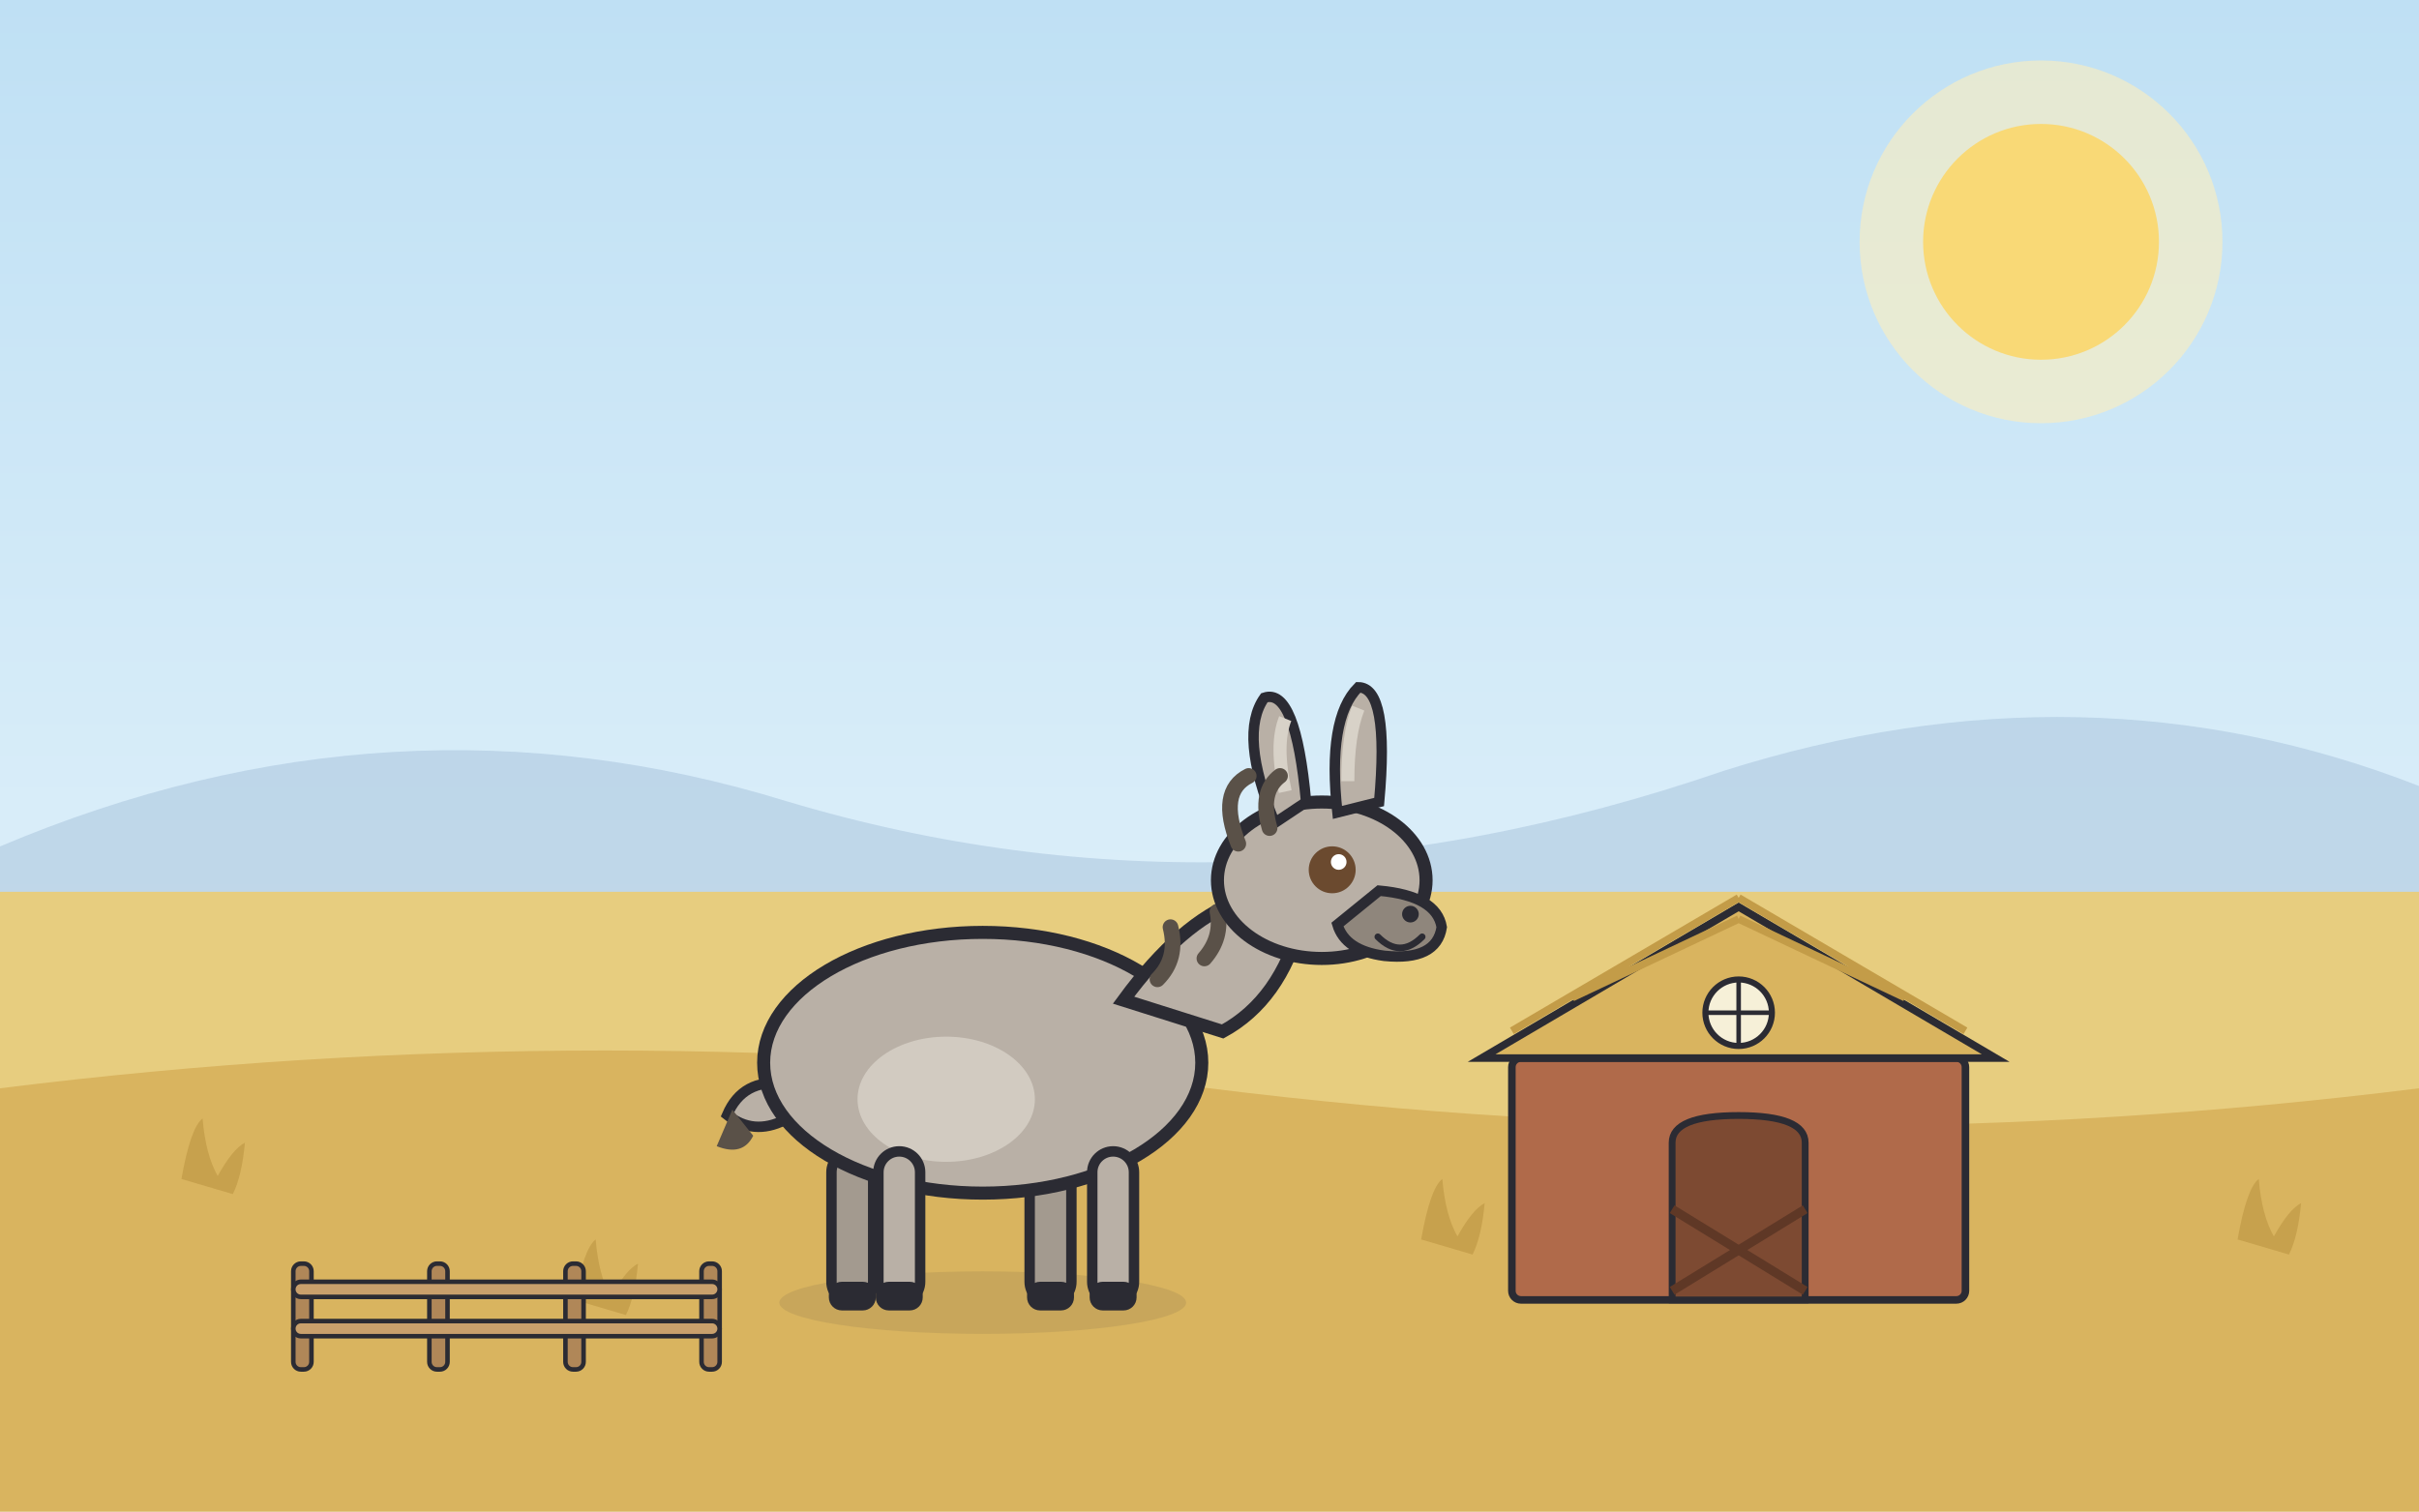
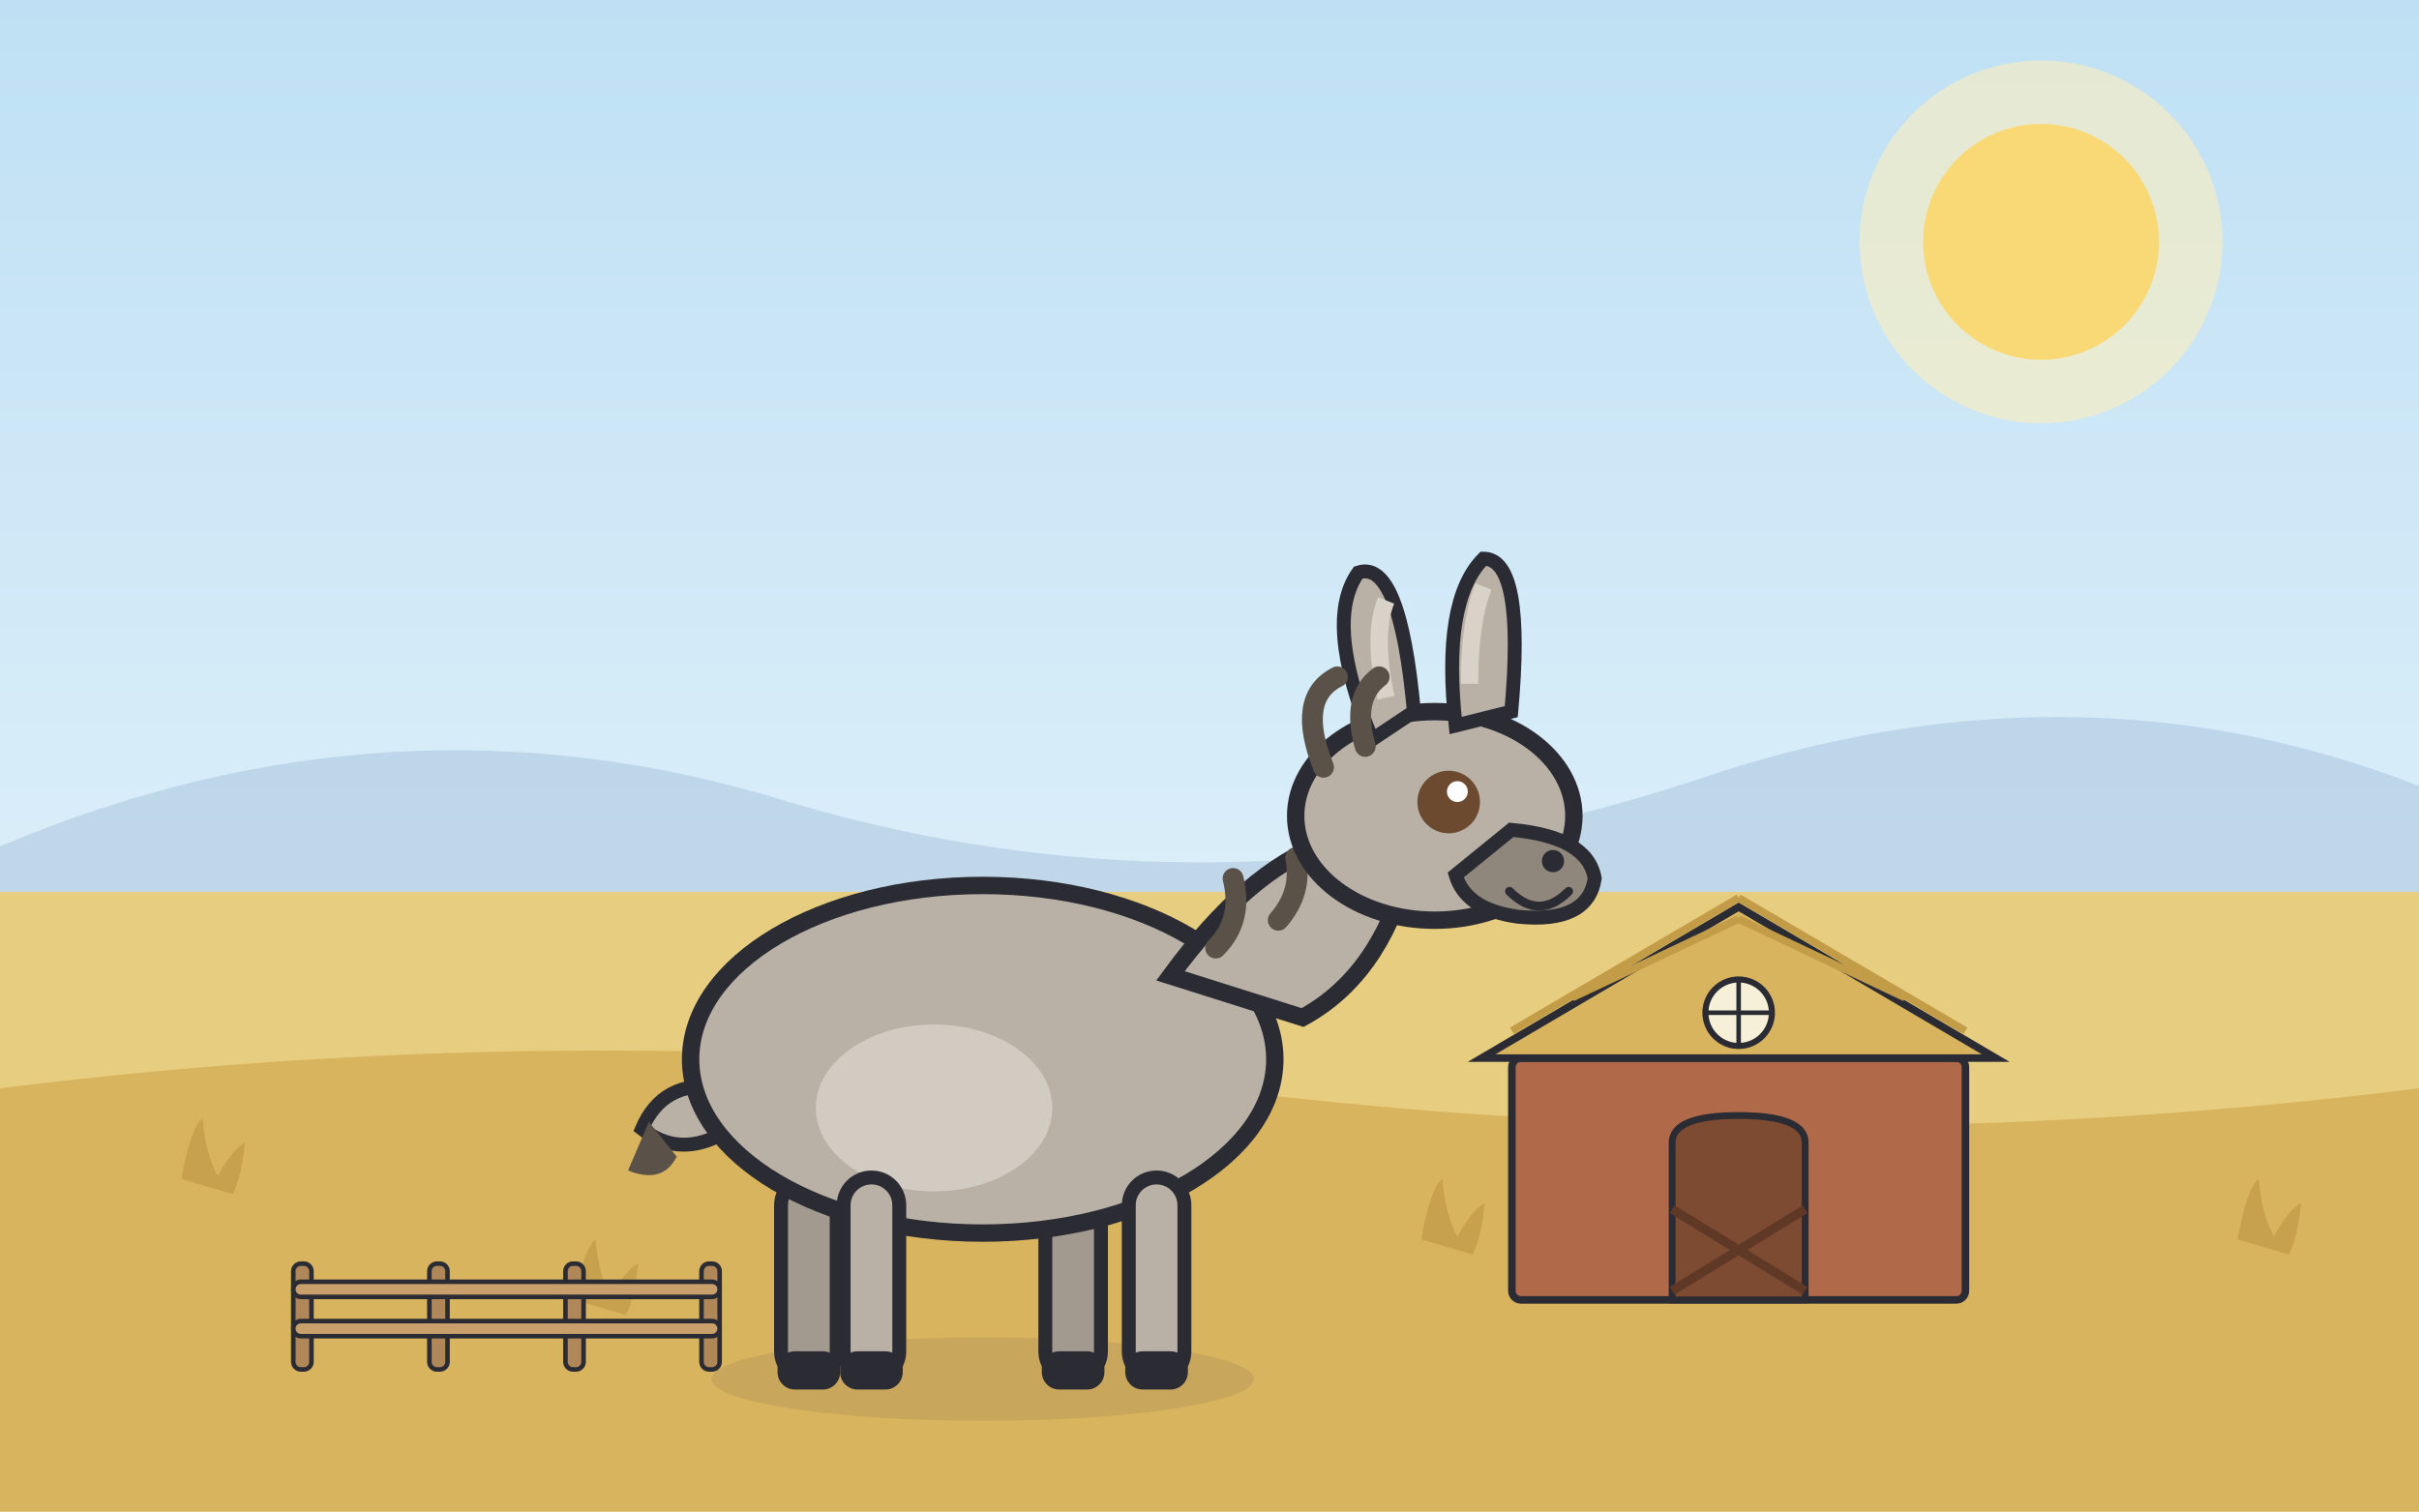
<svg xmlns="http://www.w3.org/2000/svg" viewBox="0 0 1600 1000" role="img">
  <style>
@media (prefers-reduced-motion: no-preference) {
  .anim-idle { animation: idle 3.8s ease-in-out infinite alternate; }
  @keyframes idle { from { transform: translateY(0); } to { transform: translateY(-6px); } }
  .anim-tail { transform-box: fill-box; transform-origin: 100% 20%; animation: tail 2.6s ease-in-out infinite alternate; }
  @keyframes tail { from { transform: rotate(-6deg); } to { transform: rotate(8deg); } }
  .anim-blink { transform-box: fill-box; transform-origin: center; animation: blink 5.2s infinite; }
  @keyframes blink { 0%, 93%, 100% { transform: scaleY(1); } 95%, 97% { transform: scaleY(0.12); } }
  .anim-glow { transform-box: fill-box; transform-origin: center; animation: glow 4.2s ease-in-out infinite alternate; }
  @keyframes glow { from { transform: scale(1); opacity: 0.5; } to { transform: scale(1.08); opacity: 0.75; } }
  .anim-shimmer { animation: shimmer 5s ease-in-out infinite alternate; }
  @keyframes shimmer { from { opacity: 0.62; } to { opacity: 0.92; } }
  .anim-grass { transform-box: fill-box; transform-origin: 50% 100%; animation: sway 3.2s ease-in-out infinite alternate; }
  .anim-canopy { transform-box: fill-box; transform-origin: 50% 100%; animation: sway 5.6s ease-in-out infinite alternate; }
  @keyframes sway { from { transform: rotate(-1.8deg); } to { transform: rotate(2.2deg); } }
  .anim-rain { animation: rainfall 1.15s linear infinite; }
  @keyframes rainfall { from { transform: translateY(-32px); opacity: 0.85; } 75% { opacity: 0.55; } to { transform: translateY(72px); opacity: 0; } }
  .anim-ripple { transform-box: fill-box; transform-origin: center; animation: ripple 3.4s ease-in-out infinite alternate; }
  @keyframes ripple { from { transform: scale(1); opacity: 0.8; } to { transform: scale(1.18); opacity: 0.55; } }
  .anim-drip { animation: drip 1s ease-in infinite; }
  @keyframes drip { from { transform: translateY(-12px); opacity: 0.95; } to { transform: translateY(28px); opacity: 0; } }
  .anim-flow { stroke-dasharray: 26 20; animation: flow 0.8s linear infinite; }
  @keyframes flow { from { stroke-dashoffset: 0; } to { stroke-dashoffset: -46; } }
  .anim-splash { transform-box: fill-box; transform-origin: 50% 100%; animation: splashPulse 1.7s ease-in-out infinite alternate; }
  @keyframes splashPulse { from { transform: scale(0.97); } to { transform: scale(1.05); } }
  .anim-strain { transform-box: fill-box; transform-origin: center; animation: strain 0.9s ease-in-out infinite alternate; }
  @keyframes strain { from { transform: translateX(-5px); } to { transform: translateX(4px); } }
  .anim-float { transform-box: fill-box; transform-origin: center; animation: floaty 2.6s ease-in-out infinite alternate; }
  @keyframes floaty { from { transform: translateY(0) scale(1); } to { transform: translateY(-12px) scale(1.08); } }
  .anim-wave { animation: wave 2.4s ease-in-out infinite; opacity: 0; }
  @keyframes wave { 0% { opacity: 0; } 30% { opacity: 0.9; } 60%, 100% { opacity: 0; } }
  .anim-cloud { animation: cloudDrift 9s ease-in-out infinite alternate; }
  @keyframes cloudDrift { from { transform: translateX(-18px); } to { transform: translateX(22px); } }
  .tap-target { cursor: pointer; }
  .tap-target.tap-play { transform-box: fill-box; transform-origin: 50% 85%; animation: tapWiggle 0.7s ease-in-out; }
  .tap-target[data-tap="puddle"].tap-play { transform-origin: center; animation: tapSplash 0.85s ease-out; }
  .tap-target[data-tap="sun"].tap-play { transform-origin: center; animation: tapPulse 0.6s ease-in-out; }
  .tap-target[data-tap="tree"].tap-play { transform-origin: 50% 100%; animation: tapShake 0.7s ease-in-out; }
  @keyframes tapWiggle { 0% { transform: rotate(0); } 25% { transform: rotate(-4deg) scale(1.03); } 55% { transform: rotate(3deg) scale(1.04); } 80% { transform: rotate(-1.5deg); } 100% { transform: rotate(0); } }
  @keyframes tapSplash { 0% { transform: scale(1); } 40% { transform: scale(1.06, 0.94); } 70% { transform: scale(0.97, 1.03); } 100% { transform: scale(1); } }
  @keyframes tapPulse { 0% { transform: scale(1); } 50% { transform: scale(1.12); } 100% { transform: scale(1); } }
  @keyframes tapShake { 0% { transform: rotate(0); } 20% { transform: rotate(2.4deg); } 45% { transform: rotate(-2deg); } 70% { transform: rotate(1.2deg); } 100% { transform: rotate(0); } }
  .tap-burst { opacity: 0; }
  .tap-target.tap-play .tap-burst { opacity: 1; }
  .tap-target.tap-play .tap-burst circle { animation: burstUp 0.6s ease-out forwards; }
  @keyframes burstUp { from { transform: translateY(0); opacity: 0.95; } to { transform: translateY(-90px); opacity: 0; } }
}
</style>
  <defs>
    <linearGradient id="sky" x1="0" y1="0" x2="0" y2="1">
      <stop offset="0" stop-color="#bfe0f4" />
      <stop offset="1" stop-color="#eef8fd" />
    </linearGradient>
  </defs>
  <rect width="1600" height="1000" fill="url(#sky)" />
  <g class="tap-target" data-tap="sun">
    <circle class="anim-glow" cx="1350" cy="160" r="120" fill="#fdeebc" opacity="0.6" />
    <circle cx="1350" cy="160" r="78" fill="#f9d976" />
  </g>
  <path d="M 0 560 q 260 -110 520 -30 q 300 90 620 -20 q 240 -76 460 10 L 1600 640 L 0 640 Z" fill="#a9c4dd" opacity="0.55" />
  <rect x="0" y="590" width="1600" height="410" fill="#e7cd7f" />
  <path d="M 0 720 q 400 -50 800 0 q 400 50 800 0 L 1600 1000 L 0 1000 Z" fill="#d9b45f" />
  <g class="anim-grass" style="animation-delay:1.00s">
    <path d="M 120 780 q 6 -34 14 -40 q 2 24 10 38 q 10 -18 18 -22 q -2 22 -8 34 z" fill="#c39c48" opacity="0.8" />
  </g>
  <g class="anim-grass" style="animation-delay:0.50s">
    <path d="M 380 860 q 6 -34 14 -40 q 2 24 10 38 q 10 -18 18 -22 q -2 22 -8 34 z" fill="#c39c48" opacity="0.8" />
  </g>
  <g class="anim-grass" style="animation-delay:2.50s">
    <path d="M 660 780 q 6 -34 14 -40 q 2 24 10 38 q 10 -18 18 -22 q -2 22 -8 34 z" fill="#c39c48" opacity="0.8" />
  </g>
  <g class="anim-grass" style="animation-delay:1.50s">
    <path d="M 940 820 q 6 -34 14 -40 q 2 24 10 38 q 10 -18 18 -22 q -2 22 -8 34 z" fill="#c39c48" opacity="0.8" />
  </g>
  <g class="anim-grass" style="animation-delay:0.00s">
    <path d="M 1240 820 q 6 -34 14 -40 q 2 24 10 38 q 10 -18 18 -22 q -2 22 -8 34 z" fill="#c39c48" opacity="0.8" />
  </g>
  <g class="anim-grass" style="animation-delay:0.00s">
    <path d="M 1480 820 q 6 -34 14 -40 q 2 24 10 38 q 10 -18 18 -22 q -2 22 -8 34 z" fill="#c39c48" opacity="0.8" />
  </g>
  <g transform="translate(1150 860) scale(1)">
    <rect x="-150" y="-160" width="300" height="160" rx="6" fill="#b06a4a" stroke="#2b2b33" stroke-width="5" />
    <path d="M -170 -160 L 0 -260 L 170 -160 Z" fill="#d9b45f" stroke="#2b2b33" stroke-width="5" />
    <path d="M -150 -178 L 0 -266 M -110 -200 L 0 -252 M 150 -178 L 0 -266 M 110 -200 L 0 -252" stroke="#c39c48" stroke-width="5" />
    <path d="M -44 0 v -104 q 0 -18 44 -18 q 44 0 44 18 v 104 z" fill="#7d4a32" stroke="#2b2b33" stroke-width="4.5" />
    <path d="M -44 -60 L 44 -6 M 44 -60 L -44 -6" stroke="#5f3826" stroke-width="6" />
    <circle cx="0" cy="-190" r="22" fill="#f6f0d8" stroke="#2b2b33" stroke-width="4" />
    <path d="M -22 -190 h 44 M 0 -212 v 44" stroke="#2b2b33" stroke-width="3" />
  </g>
  <g transform="translate(200 900) scale(1)">
    <rect x="-6" y="-64" width="12" height="70" rx="5" fill="#b08758" stroke="#2b2b33" stroke-width="3" />
    <rect x="84" y="-64" width="12" height="70" rx="5" fill="#b08758" stroke="#2b2b33" stroke-width="3" />
    <rect x="174" y="-64" width="12" height="70" rx="5" fill="#b08758" stroke="#2b2b33" stroke-width="3" />
    <rect x="264" y="-64" width="12" height="70" rx="5" fill="#b08758" stroke="#2b2b33" stroke-width="3" />
    <rect x="-6" y="-52" width="282" height="10" rx="5" fill="#c9a06c" stroke="#2b2b33" stroke-width="3" />
    <rect x="-6" y="-26" width="282" height="10" rx="5" fill="#c9a06c" stroke="#2b2b33" stroke-width="3" />
  </g>
-   <g transform="translate(650 710) scale(1.725 1.725)">
+   <g transform="translate(650 710) scale(2.3 2.3)">
    <ellipse cx="0" cy="88" rx="78" ry="12" fill="#2b2b33" opacity="0.10" />
    <g class="tap-target" data-tap="duku" data-mood="happy">
      <g class="anim-idle" style="animation-delay:0.40s">
        <g transform="translate(-50 30) rotate(0)">
          <rect x="-8" y="0" width="16" height="58" rx="8" fill="#a39a8f" stroke="#2b2b33" stroke-width="4" />
          <rect x="-9" y="50" width="18" height="11" rx="5" fill="#2b2b33" />
        </g>
        <g transform="translate(26 30) rotate(0)">
          <rect x="-8" y="0" width="16" height="58" rx="8" fill="#a39a8f" stroke="#2b2b33" stroke-width="4" />
          <rect x="-9" y="50" width="18" height="11" rx="5" fill="#2b2b33" />
        </g>
        <g class="anim-tail" style="animation-delay:0.40s">
          <path d="M -76 4 q -16 -2 -22 12 q 10 8 22 2" fill="#b9b0a6" stroke="#2b2b33" stroke-width="4" />
          <path d="M -96 14 l -6 14 q 10 4 14 -4 z" fill="#5a5148" />
        </g>
        <ellipse cx="0" cy="-4" rx="84" ry="50" fill="#b9b0a6" stroke="#2b2b33" stroke-width="5" />
        <ellipse cx="-14" cy="10" rx="34" ry="24" fill="#d8d2c8" opacity="0.8" />
        <g transform="translate(-32 30) rotate(0)">
          <rect x="-8" y="0" width="16" height="58" rx="8" fill="#b9b0a6" stroke="#2b2b33" stroke-width="4" />
          <rect x="-9" y="50" width="18" height="11" rx="5" fill="#2b2b33" />
        </g>
        <g transform="translate(50 30) rotate(0)">
          <rect x="-8" y="0" width="16" height="58" rx="8" fill="#b9b0a6" stroke="#2b2b33" stroke-width="4" />
          <rect x="-9" y="50" width="18" height="11" rx="5" fill="#2b2b33" />
        </g>
        <path d="M 54 -28 q 22 -30 44 -38 l 24 8 q -8 30 -30 42 z" fill="#b9b0a6" stroke="#2b2b33" stroke-width="5" />
        <path d="M 72 -56 q 3 12 -5 20 M 90 -62 q 2 10 -5 18" stroke="#5a5148" stroke-width="6" fill="none" stroke-linecap="round" />
        <g transform="translate(130 -74)">
          <ellipse cx="0" cy="0" rx="40" ry="30" fill="#b9b0a6" stroke="#2b2b33" stroke-width="5" />
          <path d="M 22 4 q 22 2 24 14 q -2 13 -22 11 q -15 -2 -18 -12 z" fill="#8f867c" stroke="#2b2b33" stroke-width="4" />
          <circle cx="34" cy="13" r="3.2" fill="#2b2b33" />
          <g transform="translate(30 20)">
            <path d="M -8.5 1.7 q 8.5 8.5 17 0" stroke="#2b2b33" stroke-width="2.55" fill="none" stroke-linecap="round" />
          </g>
          <path d="M -18 -22 q -14 -34 -4 -48 q 12 -4 16 40 z" fill="#b9b0a6" stroke="#2b2b33" stroke-width="4" />
          <path d="M -14 -34 q -4 -18 0 -28" stroke="#d8d2c8" stroke-width="5" fill="none" />
          <path d="M 6 -26 q -4 -36 8 -48 q 12 0 8 44 z" fill="#b9b0a6" stroke="#2b2b33" stroke-width="4" />
          <path d="M 10 -38 q 0 -18 4 -28" stroke="#d8d2c8" stroke-width="5" fill="none" />
          <path d="M -32 -14 q -8 -20 4 -26 M -20 -20 q -4 -14 4 -20" stroke="#5a5148" stroke-width="6" fill="none" stroke-linecap="round" />
          <g transform="translate(4 -4)">
            <g class="anim-blink">
              <circle cx="0" cy="0" r="9" fill="#6b4a2f" />
              <circle cx="2.5" cy="-3" r="3" fill="#fff" />
            </g>
          </g>
        </g>
      </g>
    </g>
  </g>
</svg>
